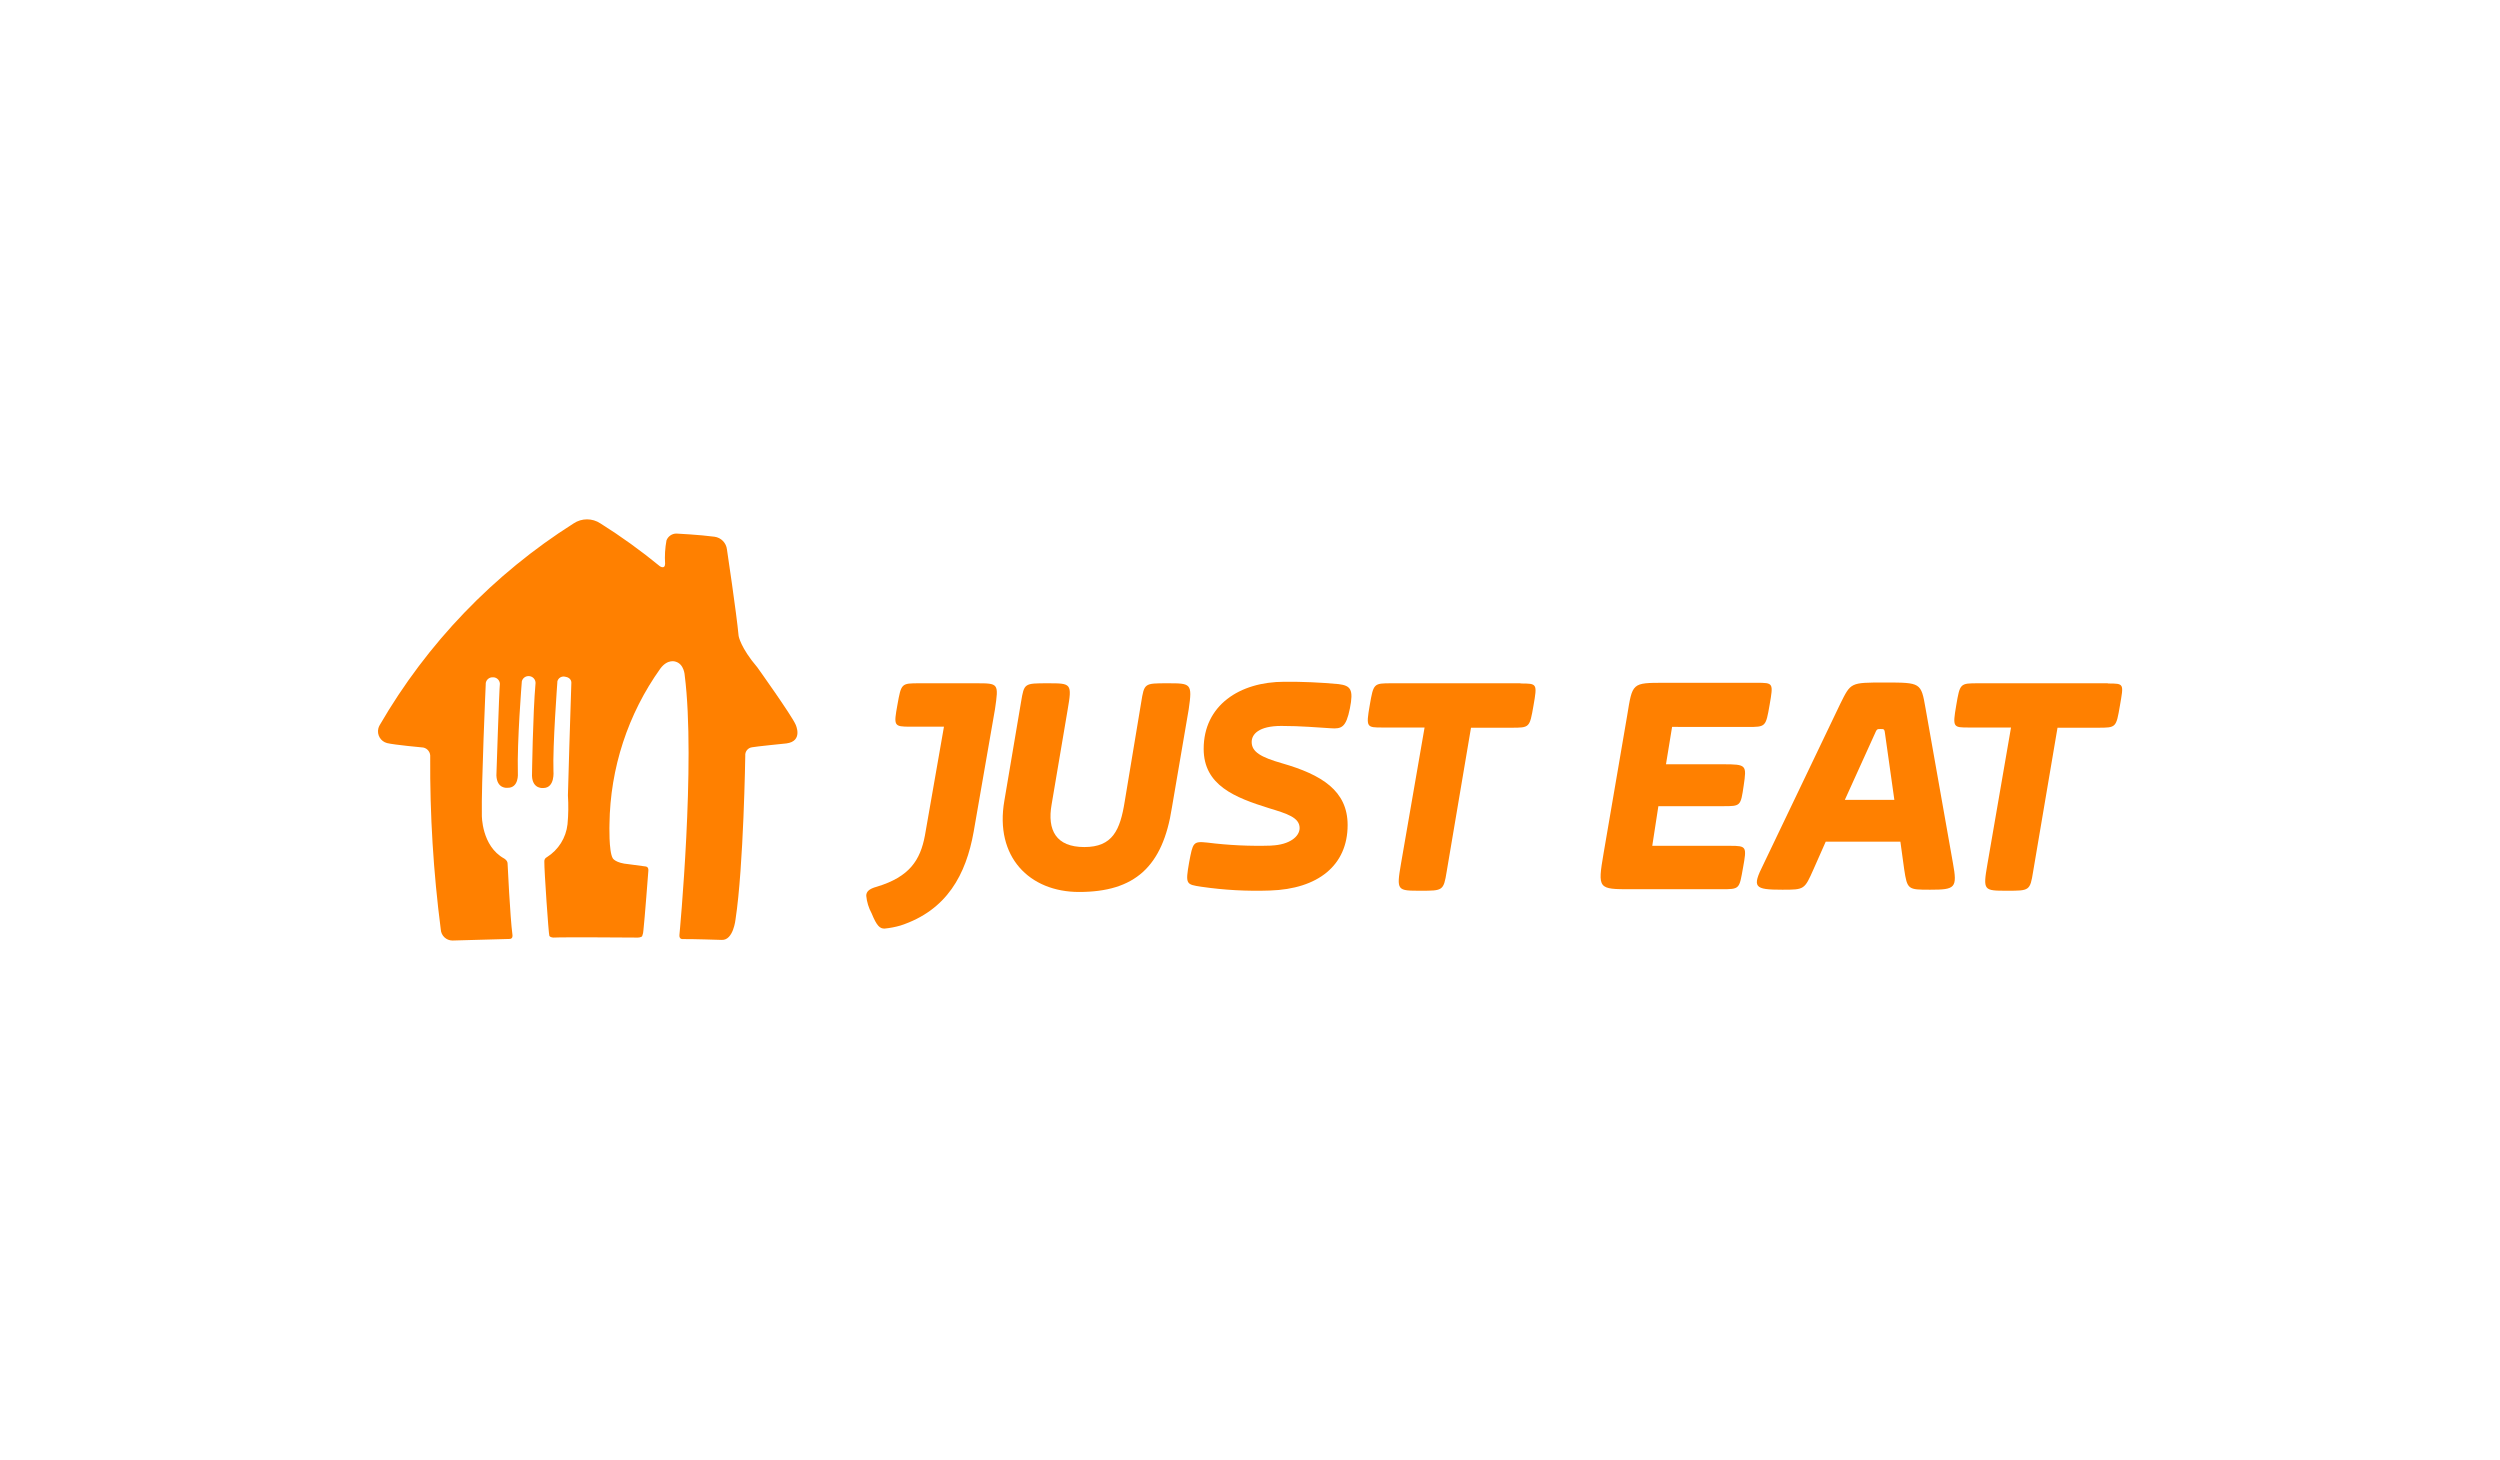
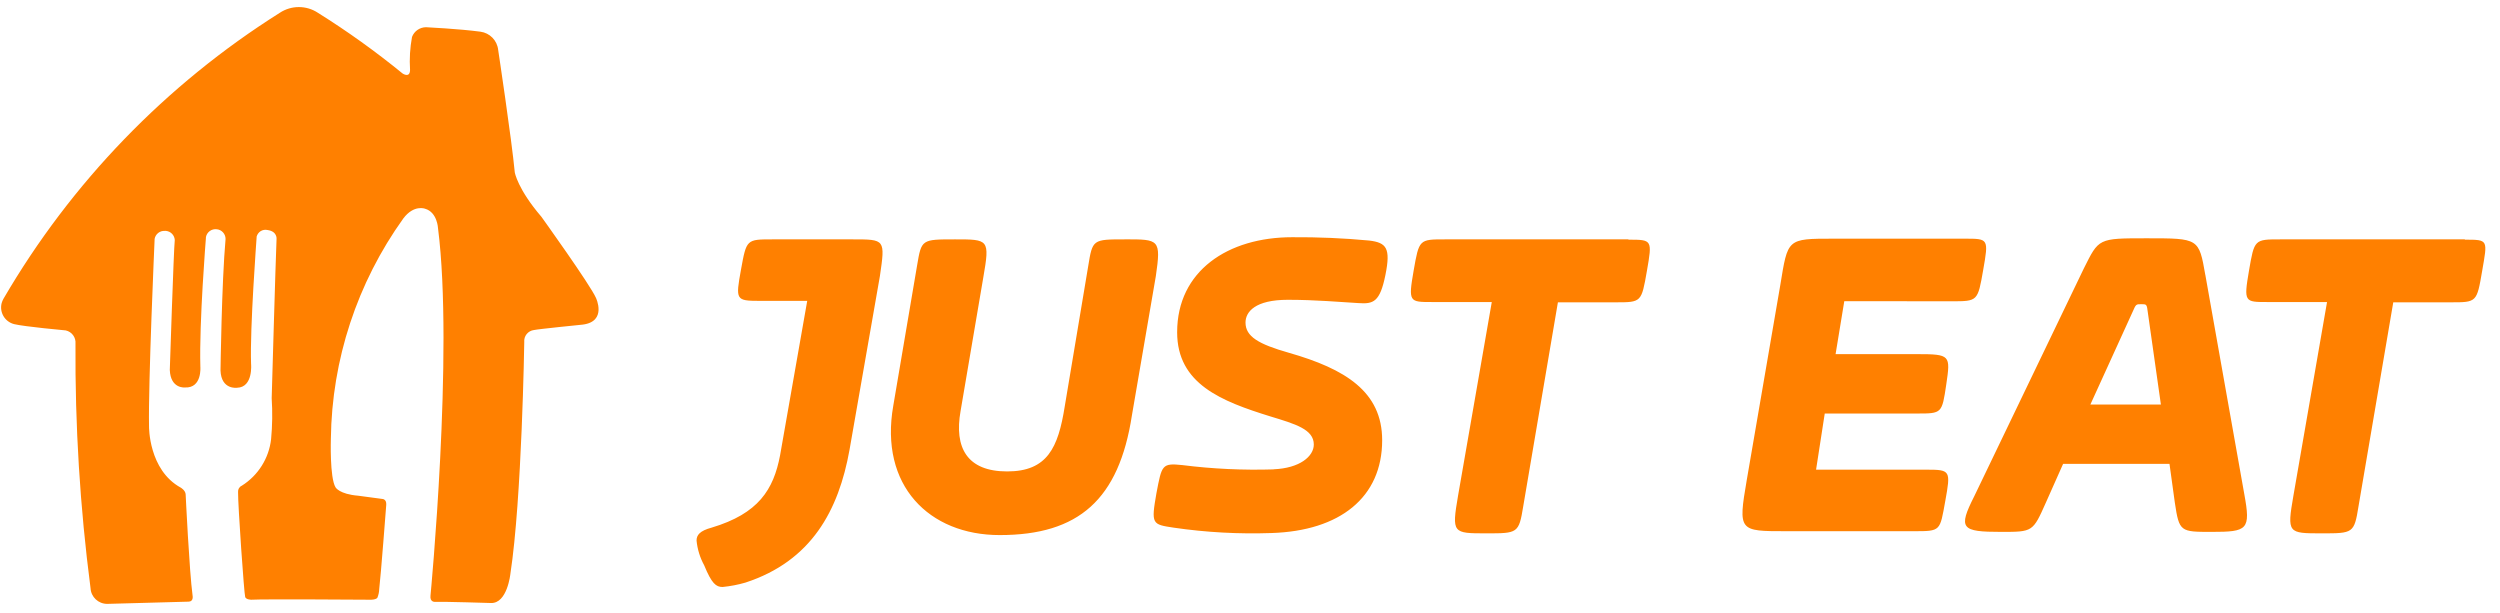
- <svg xmlns="http://www.w3.org/2000/svg" viewBox="0 0 364.53 212.86">
-   <g fill="#ff8000">
-     <path d="m83.64 76.32a3.52 3.52 0 0 1 3.91 0 84.49 84.49 0 0 1 8.66 6.24s.75.52.77-.36a13.77 13.77 0 0 1 .2-3.4 1.55 1.55 0 0 1 1.44-1s3.4.17 5.56.46a2.11 2.11 0 0 1 1.82 1.87s1.39 9.26 1.7 12.6c0 0 .27 1.7 2.73 4.58 0 0 5 7 5.58 8.34 0 0 1.16 2.42-1.34 2.75 0 0-4.56.46-5 .56a1.14 1.14 0 0 0 -1 1.24s-.24 16.11-1.42 23.85c0 0-.31 3.07-2 3 0 0-4.69-.15-5.78-.12 0 0-.47 0-.4-.63 0 0 2.39-25.12.77-37.82 0 0-.07-1.64-1.32-2 0 0-1.14-.46-2.23 1a39.85 39.85 0 0 0 -7.42 22.67s-.13 4 .48 5c0 0 .38.7 2.32.86l2.46.33s.45 0 .41.6c0 0-.56 7.37-.72 8.68a2.6 2.6 0 0 1 -.18.87s-.09.25-.86.22c0 0-10.84-.08-12.06 0 0 0-.51 0-.62-.27s-.75-9.51-.73-10.82a.65.65 0 0 1 .38-.64 6.52 6.52 0 0 0 3-4.79 26.5 26.5 0 0 0 .06-4.21s.4-14.13.5-16.4c0 0 .08-.77-.92-.91a.93.93 0 0 0 -1.12.69s0 0 0 .08-.7 9.32-.57 13c0 0 .24 2.41-1.43 2.46 0 0-1.62.24-1.7-1.77 0 0 .12-9.06.52-13.54a1 1 0 0 0 -.89-1 1 1 0 0 0 -1.12.81.22.22 0 0 0 0 .08s-.7 8.67-.57 13.25c0 0 .2 2.22-1.57 2.14 0 0-1.48.17-1.56-1.8 0 0 .4-12.41.51-13.37a1 1 0 0 0 -.89-.94h-.1a1 1 0 0 0 -1.07.83.28.28 0 0 0 0 .09s-.66 14.84-.57 19.2c0 0-.06 4.48 3.25 6.3 0 0 .49.28.5.71 0 0 .37 7.87.71 10.41 0 0 .12.61-.42.61l-8.33.23a1.71 1.71 0 0 1 -1.7-1.62 186.47 186.47 0 0 1 -1.54-25.15 1.28 1.28 0 0 0 -1-1.37s-4.26-.39-5.29-.65a1.77 1.77 0 0 1 -1.27-2.15 2 2 0 0 1 .19-.46 85.67 85.67 0 0 1 28.28-29.42z" />
-     <path d="m142.3 99.63h-8.22c-2.66 0-2.66 0-3.22 3.11s-.55 3.22 1.89 3.22h4.89l-2.78 15.89c-.67 3.55-2.22 6-7 7.44-1.22.33-1.55.77-1.55 1.33a6.65 6.65 0 0 0 .78 2.55c.77 1.89 1.22 2.23 1.88 2.23a12.63 12.63 0 0 0 2.34-.45c6.77-2.22 9.55-7.44 10.66-13.66l3.11-17.88c.55-3.78.55-3.78-2.78-3.78" />
-     <path d="m170.18 99.63c-3.33 0-3.33 0-3.78 2.78l-2.4 14.44c-.67 4.22-1.78 6.66-5.89 6.66s-5.44-2.44-4.77-6.22l2.33-13.77c.67-3.89.55-3.89-2.89-3.89s-3.44 0-3.89 2.67l-2.44 14.44c-1.44 8.22 3.67 13.32 10.89 13.32 8.1 0 12.21-3.66 13.54-12.32l2.45-14.33c.55-3.78.33-3.78-3.11-3.78" />
-     <path d="m185.39 123.29c2.67-.11 4.11-1.33 4.11-2.55 0-1.56-1.89-2.11-4.44-2.89-5-1.56-9.55-3.33-9.55-8.66 0-6.33 5.22-9.78 11.77-9.78a78.56 78.56 0 0 1 7.89.34c1.77.22 2.22.77 1.66 3.55s-1.22 3-2.77 2.89c-1.89-.11-4.34-.34-7.22-.34-3.33 0-4.33 1.23-4.33 2.34 0 1.44 1.33 2.22 4.44 3.11 5.77 1.66 9.55 4 9.55 9 0 5.89-4.33 9.33-11.33 9.55a55.67 55.67 0 0 1 -10-.55c-2.23-.34-2.34-.34-1.78-3.56.55-2.88.55-3.11 2.66-2.88a59.69 59.69 0 0 0 9.33.44" />
-     <path d="m221.71 99.63h-18.77c-2.66 0-2.66 0-3.22 3.23s-.44 3.22 1.89 3.22h6.11l-3.45 19.92c-.66 3.88-.55 3.88 2.89 3.88 3.22 0 3.33 0 3.78-2.77l3.55-21h5.89c2.66 0 2.66 0 3.22-3.22s.55-3.23-1.89-3.23" />
-     <path d="m254.81 106c2.66 0 2.66 0 3.22-3.22s.55-3.22-1.89-3.22h-13.44c-4.78 0-4.66 0-5.44 4.78l-3.44 20.1c-.89 5.22-.78 5.22 4 5.22h13.11c2.78 0 2.66 0 3.22-3.11s.55-3.22-1.89-3.22h-11.34l.89-5.78h9.44c2.56 0 2.56 0 3-3s.44-3.11-3-3.11h-8.33l.89-5.45z" />
-     <path d="m269 116.63 4.33-9.55c.34-.78.34-.78.89-.78s.56 0 .67.89l1.33 9.44zm11.77-13.33c-.66-3.78-.66-3.78-6-3.78-5 0-4.89 0-6.44 3.11l-11.22 23.44c-1.67 3.33-1.33 3.66 2.77 3.66 3.23 0 3.23 0 4.56-3l1.77-4h10.89l.55 4c.45 3 .56 3 3.78 3 3.67 0 4-.22 3.33-3.89z" />
-     <path d="m307.34 99.63h-18.88c-2.67 0-2.67 0-3.22 3.23s-.45 3.22 1.88 3.22h6.11l-3.44 19.92c-.67 3.88-.56 3.88 2.89 3.88 3.22 0 3.33 0 3.77-2.77l3.56-21h5.88c2.67 0 2.67 0 3.22-3.22s.67-3.23-1.77-3.23" />
+ <svg xmlns="http://www.w3.org/2000/svg" width="98" height="24" viewBox="0 0 98 24">
+   <g fill="#FF8000" fill-rule="evenodd">
+     <path fill-rule="nonzero" d="M10.966.503c.454-.301 1.044-.301 1.498 0 1.154.722 2.262 1.516 3.316 2.377 0 0 .287.198.294-.137-.028-.433-.002-.868.077-1.295.087-.229.306-.38.551-.381 0 0 1.302.064 2.13.175.369.049.657.343.696.712 0 0 .532 3.528.651 4.8 0 0 .104.648 1.045 1.745 0 0 1.915 2.667 2.137 3.177 0 0 .444.922-.513 1.048 0 0-1.746.175-1.915.213-.235.028-.405.238-.382.473 0 0-.092 6.137-.544 9.085 0 0-.119 1.17-.766 1.143 0 0-1.796-.057-2.213-.046 0 0-.18 0-.153-.24 0 0 .915-9.57.295-14.407 0 0-.027-.625-.506-.762 0 0-.436-.175-.854.38C14 11.087 13.008 14.1 12.97 17.2c0 0-.05 1.524.184 1.905 0 0 .145.266.888.327l.942.126s.172 0 .157.229c0 0-.214 2.807-.276 3.306-.003.114-.027.226-.069.332 0 0-.034.095-.329.084 0 0-4.15-.03-4.618 0 0 0-.195 0-.237-.103-.042-.103-.287-3.623-.28-4.122-.007-.104.05-.201.146-.244.642-.403 1.064-1.074 1.149-1.825.05-.533.058-1.07.023-1.604 0 0 .153-5.382.191-6.247 0 0 .03-.294-.352-.347-.092-.022-.189-.006-.27.043-.08.05-.137.129-.16.22v.03c0 .031-.267 3.551-.217 4.953 0 0 .092.918-.548.937 0 0-.62.091-.65-.674 0 0 .045-3.452.198-5.158.001-.195-.146-.36-.34-.381-.203-.028-.392.108-.43.308v.03s-.267 3.304-.218 5.048c0 0 .077.846-.6.816 0 0-.567.064-.598-.686 0 0 .153-4.728.195-5.093-.01-.187-.154-.338-.34-.359H6.47c-.198-.016-.376.121-.41.317v.034s-.252 5.653-.218 7.314c0 0-.023 1.707 1.245 2.4 0 0 .187.107.191.27 0 0 .142 2.999.272 3.966 0 0 .046.233-.16.233l-3.19.087c-.348-.001-.633-.272-.651-.617-.414-3.177-.61-6.377-.59-9.58.023-.246-.141-.47-.383-.523 0 0-1.631-.148-2.026-.247-.36-.094-.578-.46-.486-.82.017-.06.041-.12.073-.175C2.788 7.161 6.502 3.316 10.966.503zM33.428 9.383H30.28c-1.018 0-1.018 0-1.233 1.185-.214 1.184-.21 1.226.724 1.226h1.872l-1.064 6.054c-.257 1.352-.85 2.285-2.68 2.834-.468.126-.594.293-.594.507.033.34.134.67.299.971.295.72.467.85.72.85.303-.03.603-.087.896-.172 2.592-.846 3.656-2.834 4.081-5.204l1.191-6.811c.21-1.44.21-1.44-1.064-1.44M44.103 9.383c-1.275 0-1.275 0-1.447 1.059l-.92 5.5c-.256 1.608-.68 2.538-2.255 2.538-1.573 0-2.083-.93-1.826-2.37l.892-5.245c.257-1.482.21-1.482-1.106-1.482-1.318 0-1.318 0-1.49 1.017l-.934 5.501c-.552 3.131 1.405 5.074 4.17 5.074 3.101 0 4.675-1.394 5.184-4.693l.938-5.46c.21-1.44.127-1.44-1.19-1.44M49.927 18.396c1.022-.042 1.574-.506 1.574-.971 0-.595-.724-.804-1.7-1.101-1.915-.594-3.657-1.269-3.657-3.3 0-2.41 1.999-3.725 4.507-3.725 1.008-.007 2.017.036 3.02.13.679.083.851.293.637 1.352-.215 1.059-.468 1.143-1.061 1.1-.724-.041-1.662-.129-2.765-.129-1.275 0-1.658.469-1.658.892 0 .548.51.846 1.7 1.185 2.21.632 3.657 1.523 3.657 3.428 0 2.244-1.658 3.554-4.338 3.638-1.28.045-2.562-.025-3.83-.21-.853-.129-.895-.129-.68-1.355.21-1.098.21-1.185 1.018-1.098 1.184.149 2.379.205 3.572.168M63.834 9.383h-7.187c-1.018 0-1.018 0-1.233 1.23-.214 1.23-.168 1.227.724 1.227h2.34l-1.322 7.589c-.252 1.478-.21 1.478 1.107 1.478 1.233 0 1.275 0 1.447-1.056l1.36-8h2.255c1.019 0 1.019 0 1.233-1.226.214-1.227.21-1.23-.724-1.23M76.508 11.81c1.019 0 1.019 0 1.233-1.227.215-1.227.211-1.227-.723-1.227H71.87c-1.83 0-1.784 0-2.083 1.821l-1.317 7.657c-.34 1.989-.298 1.989 1.532 1.989h5.02c1.064 0 1.018 0 1.233-1.185.214-1.185.21-1.227-.724-1.227H71.19l.34-2.201h3.615c.98 0 .98 0 1.149-1.143.168-1.143.168-1.185-1.149-1.185h-3.19l.341-2.076 4.212.004zM81.942 15.859l1.658-3.638c.13-.297.13-.297.34-.297.211 0 .215 0 .257.339l.51 3.596h-2.765zm4.507-5.078c-.253-1.44-.253-1.44-2.298-1.44-1.914 0-1.872 0-2.466 1.185l-4.296 8.93c-.64 1.268-.51 1.394 1.06 1.394 1.238 0 1.238 0 1.747-1.143l.678-1.524h4.17l.21 1.524c.172 1.143.214 1.143 1.447 1.143 1.406 0 1.532-.084 1.275-1.482L86.45 10.78zM96.622 9.383h-7.229c-1.022 0-1.022 0-1.233 1.23-.21 1.23-.172 1.227.72 1.227h2.34l-1.318 7.589c-.256 1.478-.214 1.478 1.107 1.478 1.233 0 1.275 0 1.444-1.056l1.363-8h2.251c1.023 0 1.023 0 1.233-1.226.21-1.227.257-1.23-.678-1.23" />
  </g>
</svg>
